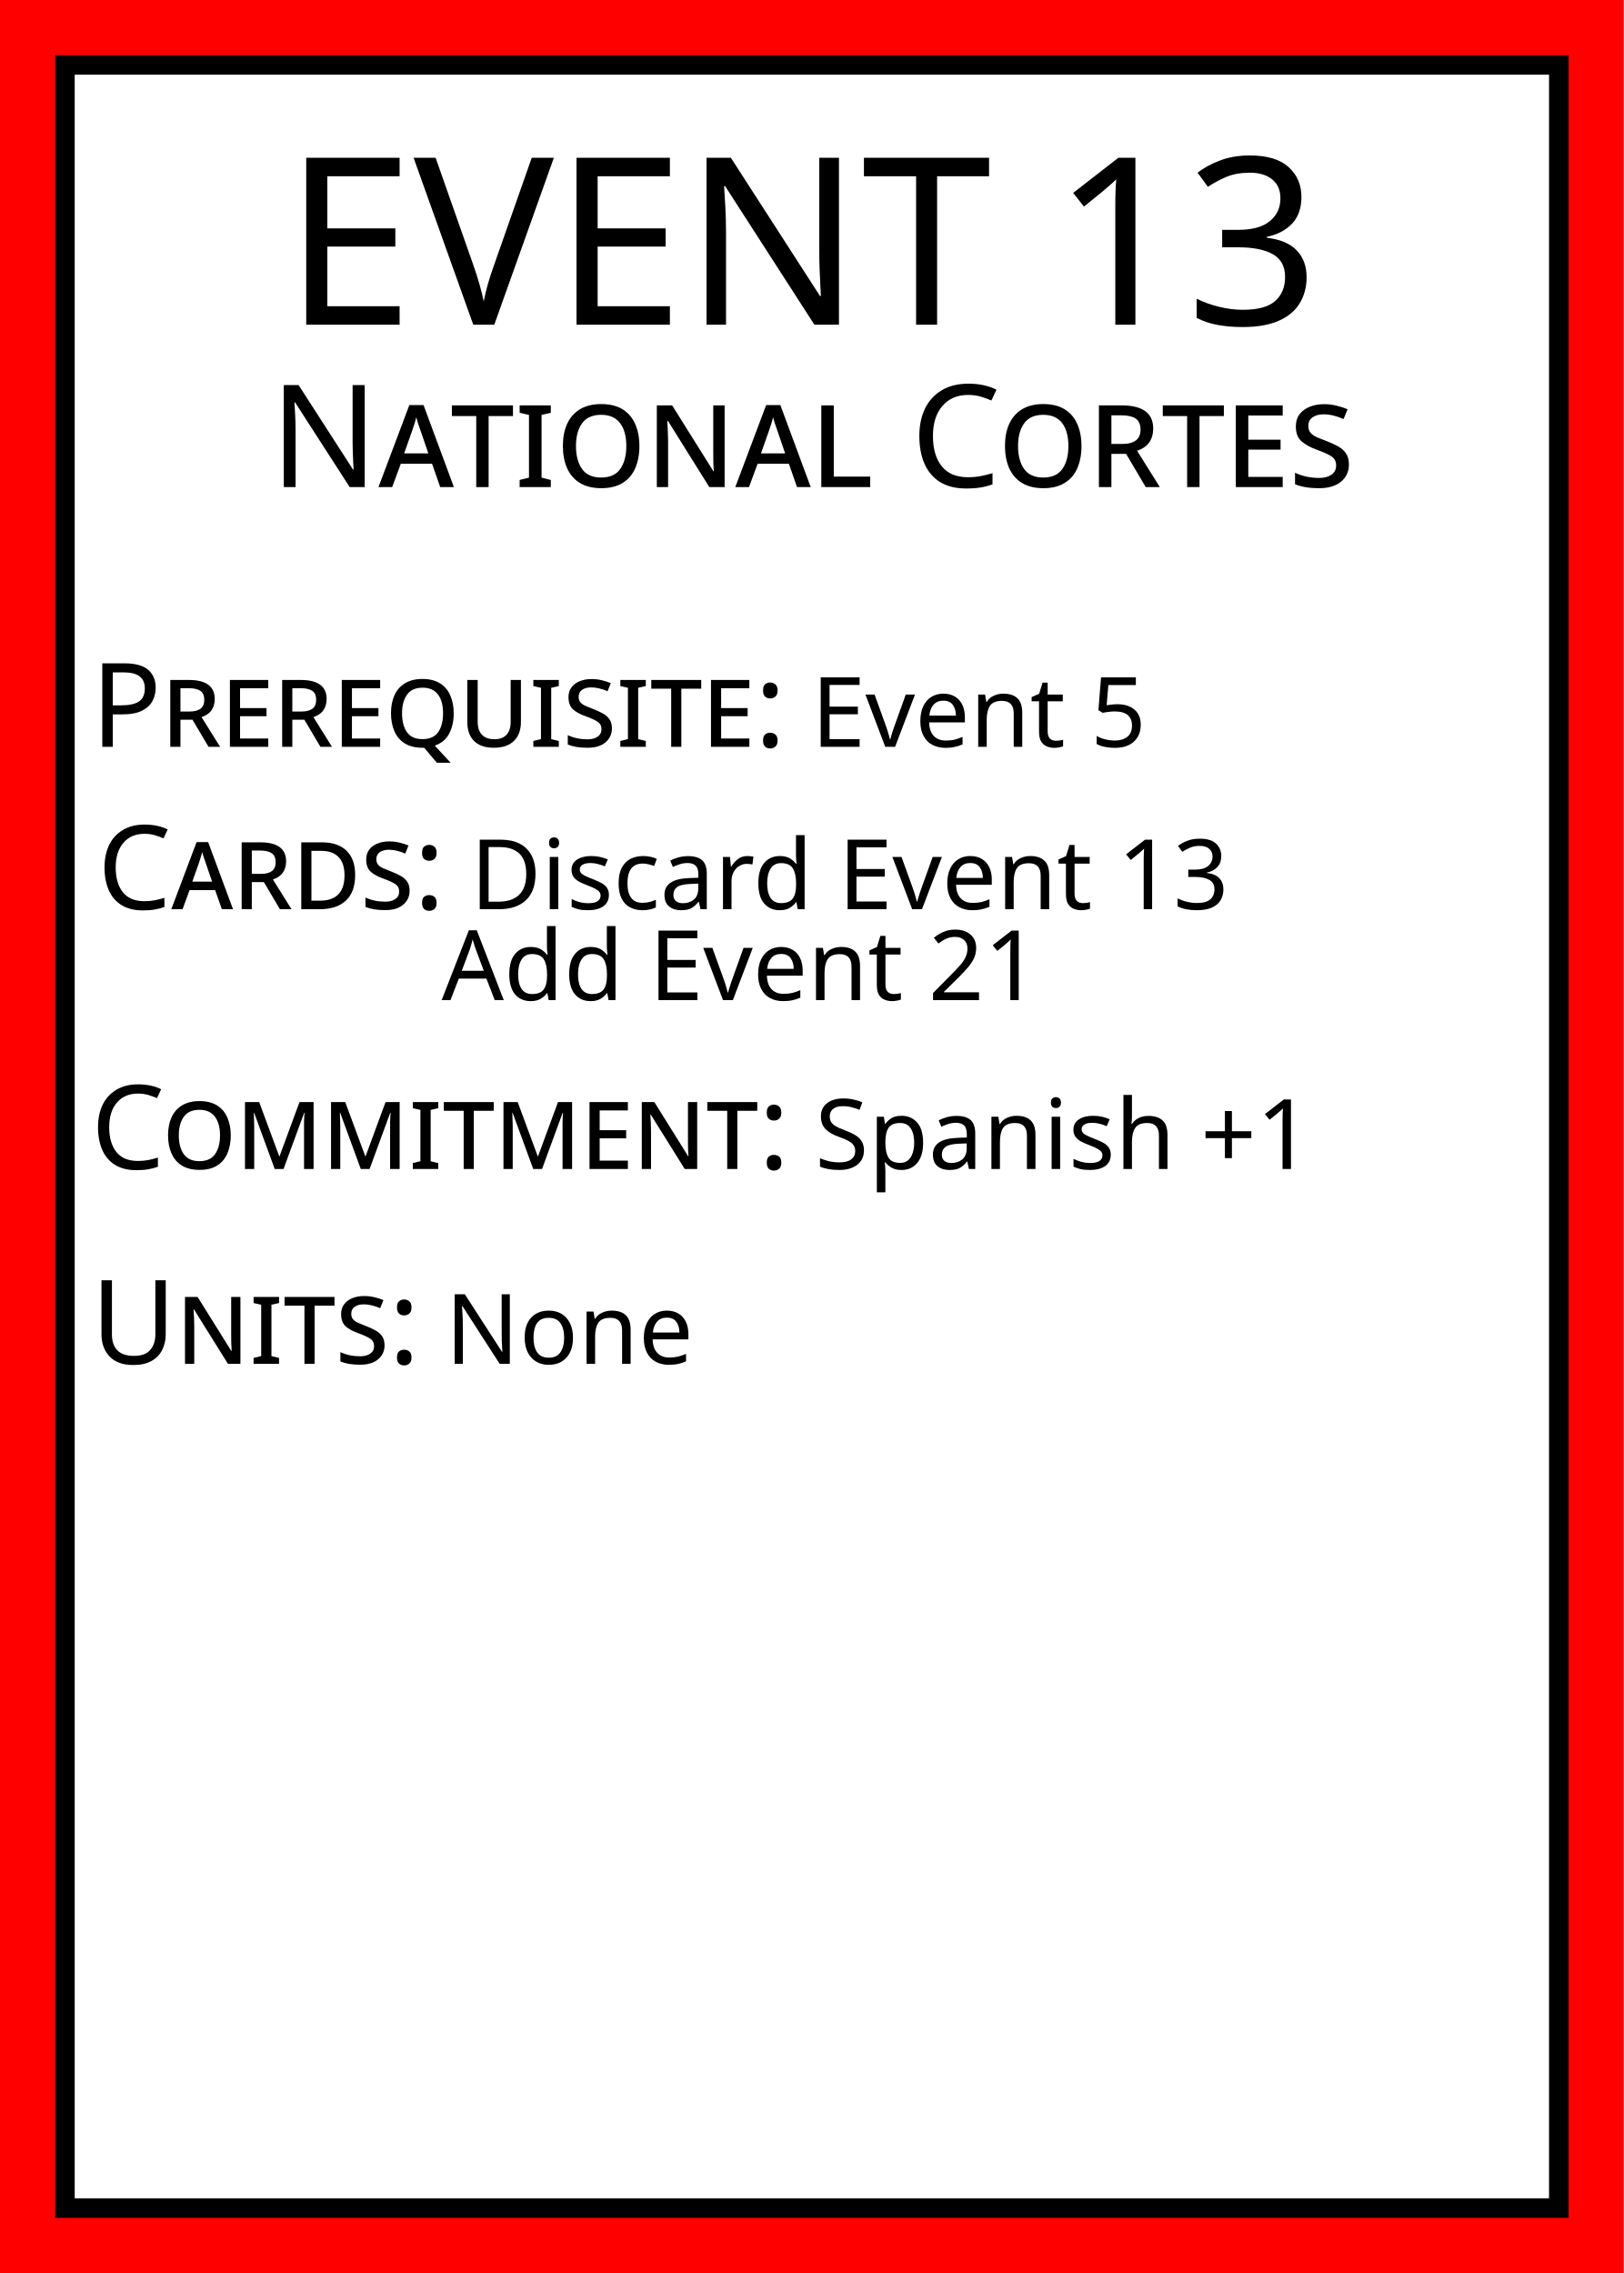
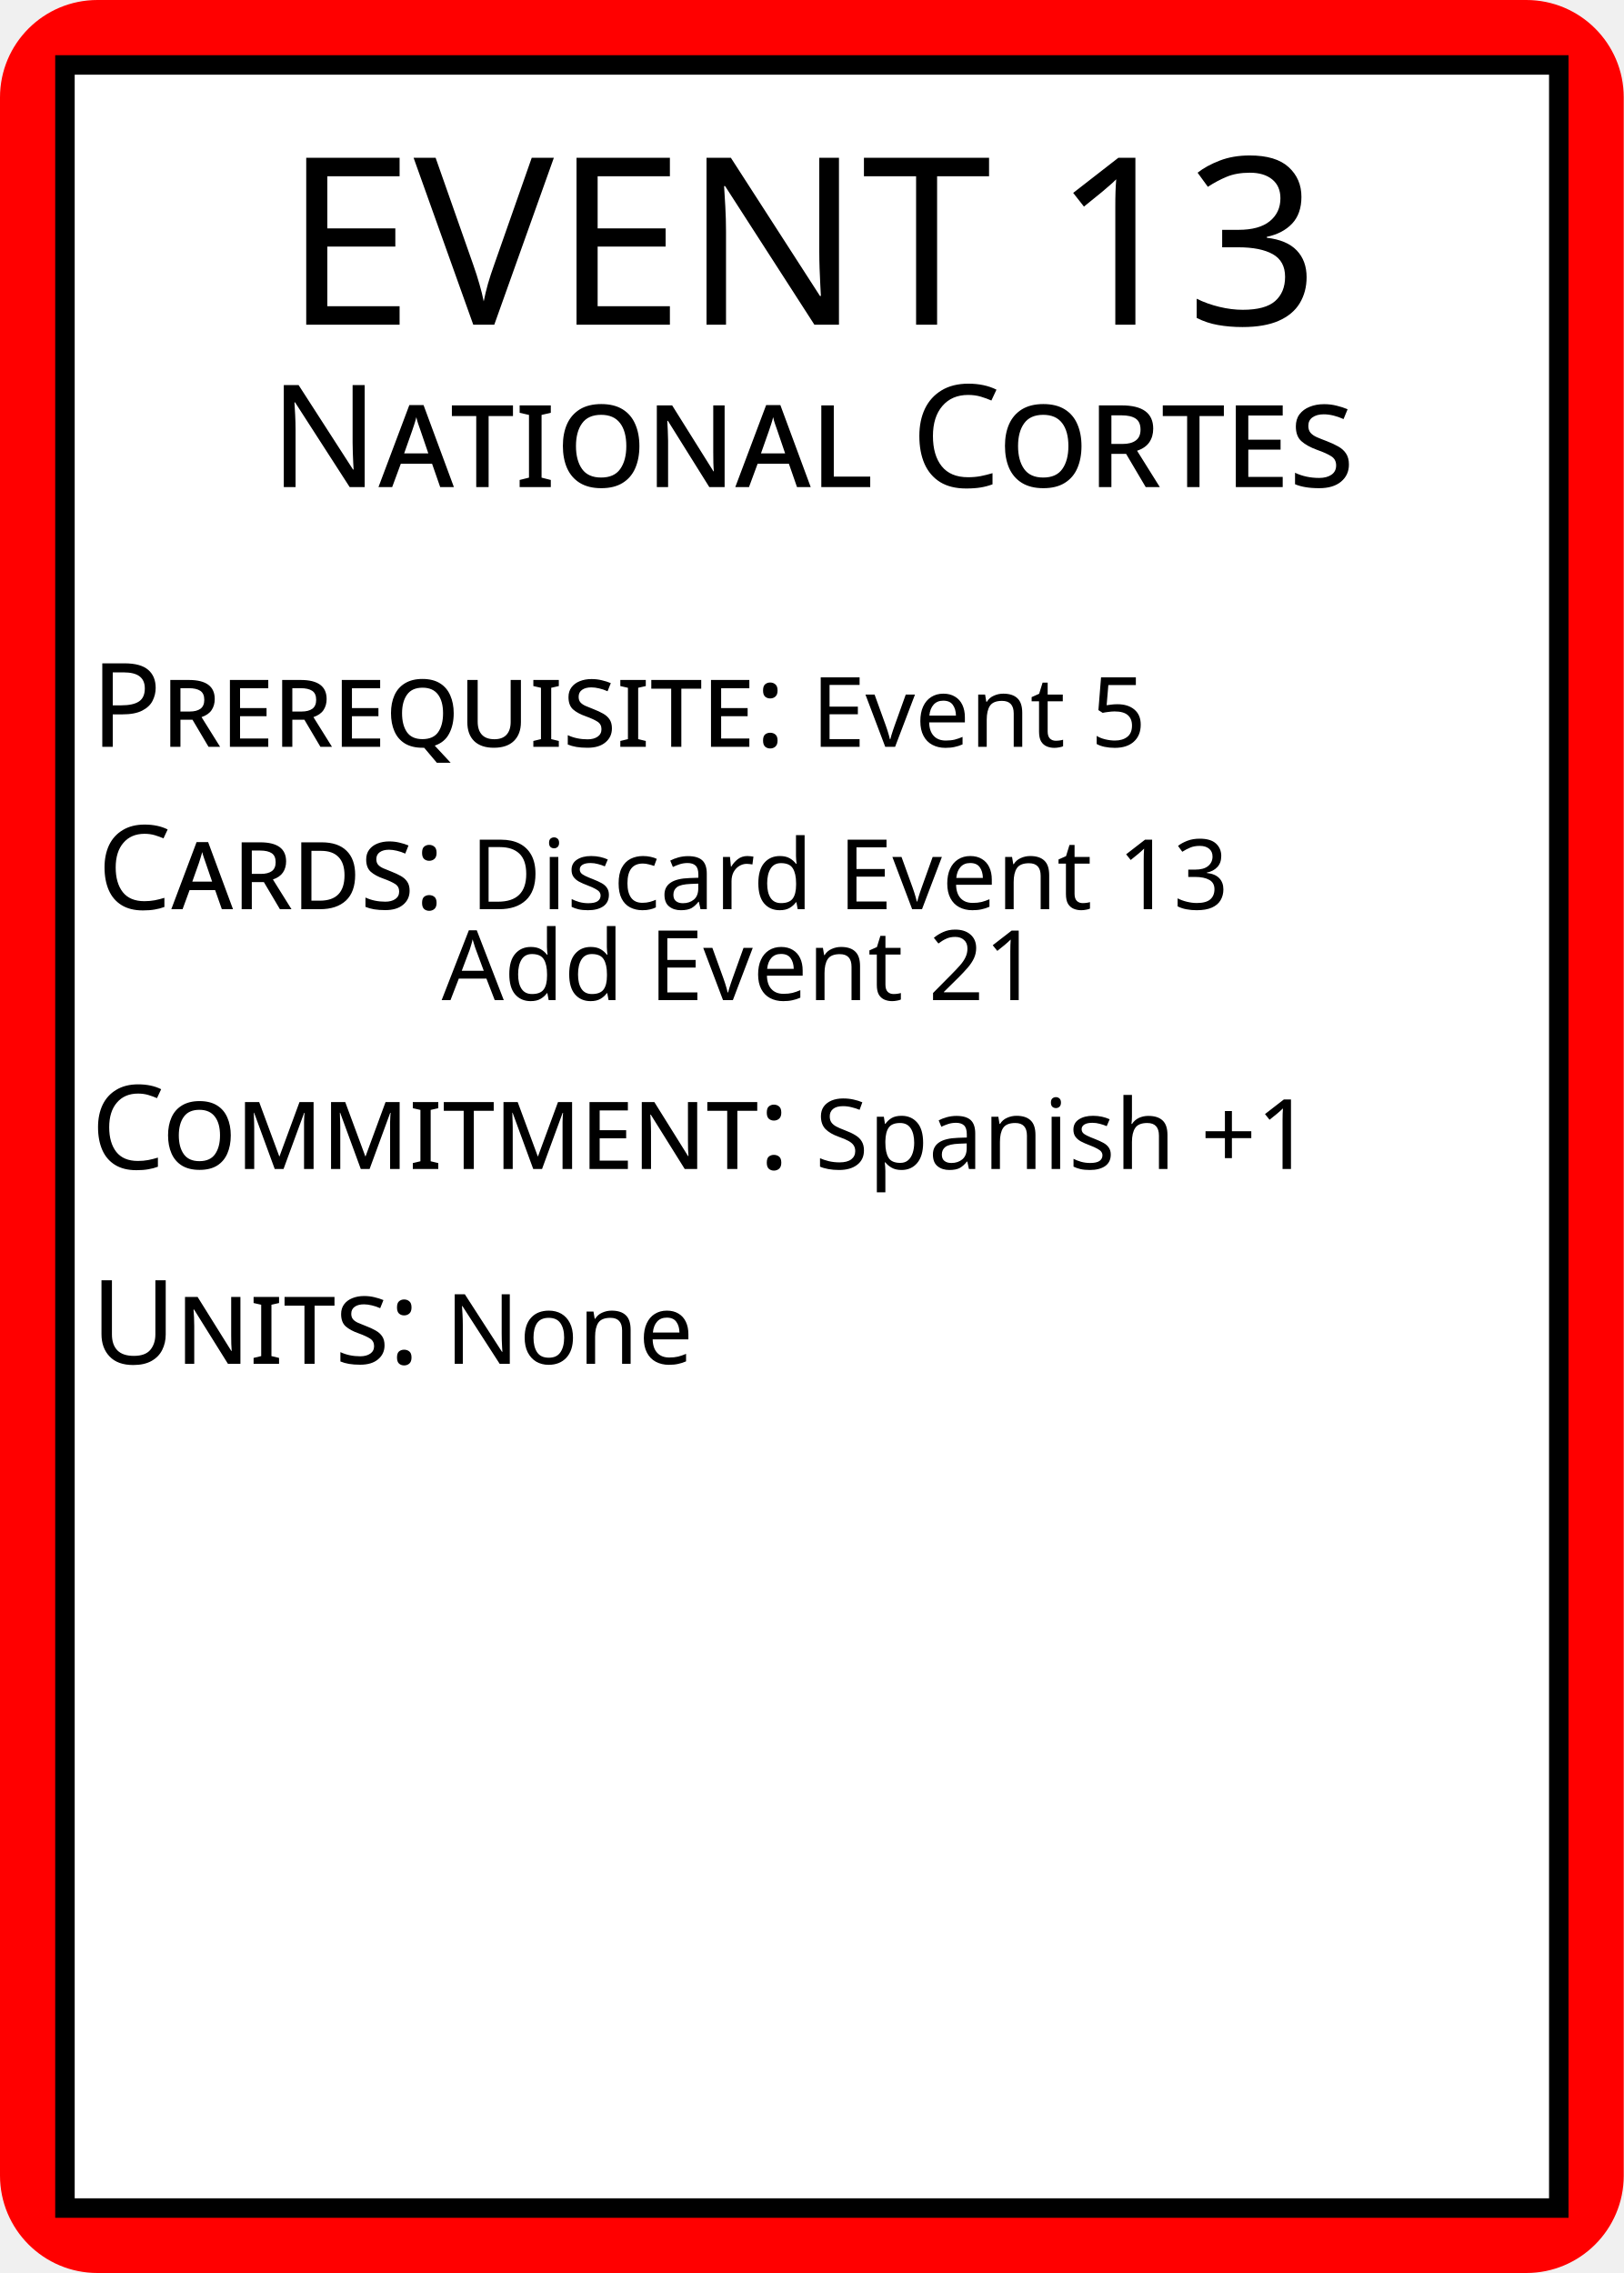
<svg xmlns="http://www.w3.org/2000/svg" width="250" height="350">
-   <rect id="card_background" width="100%" height="100%" fill="red" />
+   <rect id="card_background" width="100%" height="100%" fill="red" rx="15" />
  <rect id="white_background" x="10" y="10" width="230" height="330" fill="white" stroke="black" stroke-width="3" />
  <g id="title" text-anchor="middle" fill="black">
    <text font-family="Baskerville" x="125" y="50">
      <tspan font-size="36">EVENT 13</tspan>
      <tspan font-size="22" font-variant="small-caps" x="50%" dy="25">National Cortes</tspan>
    </text>
  </g>
  <g id="text" font-family="Baskerville" fill="black">
    <text id="prerequisite" font-size="15" x="14" y="115">
      <tspan font-size="18" font-variant="small-caps">Prerequisite:</tspan>
      <tspan>Event 5</tspan>
    </text>
    <text id="cards" font-size="15" x="15" y="140">
      <tspan font-size="18" font-variant="small-caps">Cards:</tspan>
      <tspan>Discard Event 13</tspan>
      <tspan x="68" dy="14">Add Event 21</tspan>
    </text>
    <text id="commitment" font-size="15" x="14" y="180">
      <tspan font-size="18" font-variant="small-caps">Commitment:</tspan>
      <tspan>Spanish +1</tspan>
    </text>
    <text id="units" font-size="15" x="14" y="210">
      <tspan font-size="18" font-variant="small-caps">Units:</tspan>
      <tspan>None</tspan>
    </text>
  </g>
</svg>
